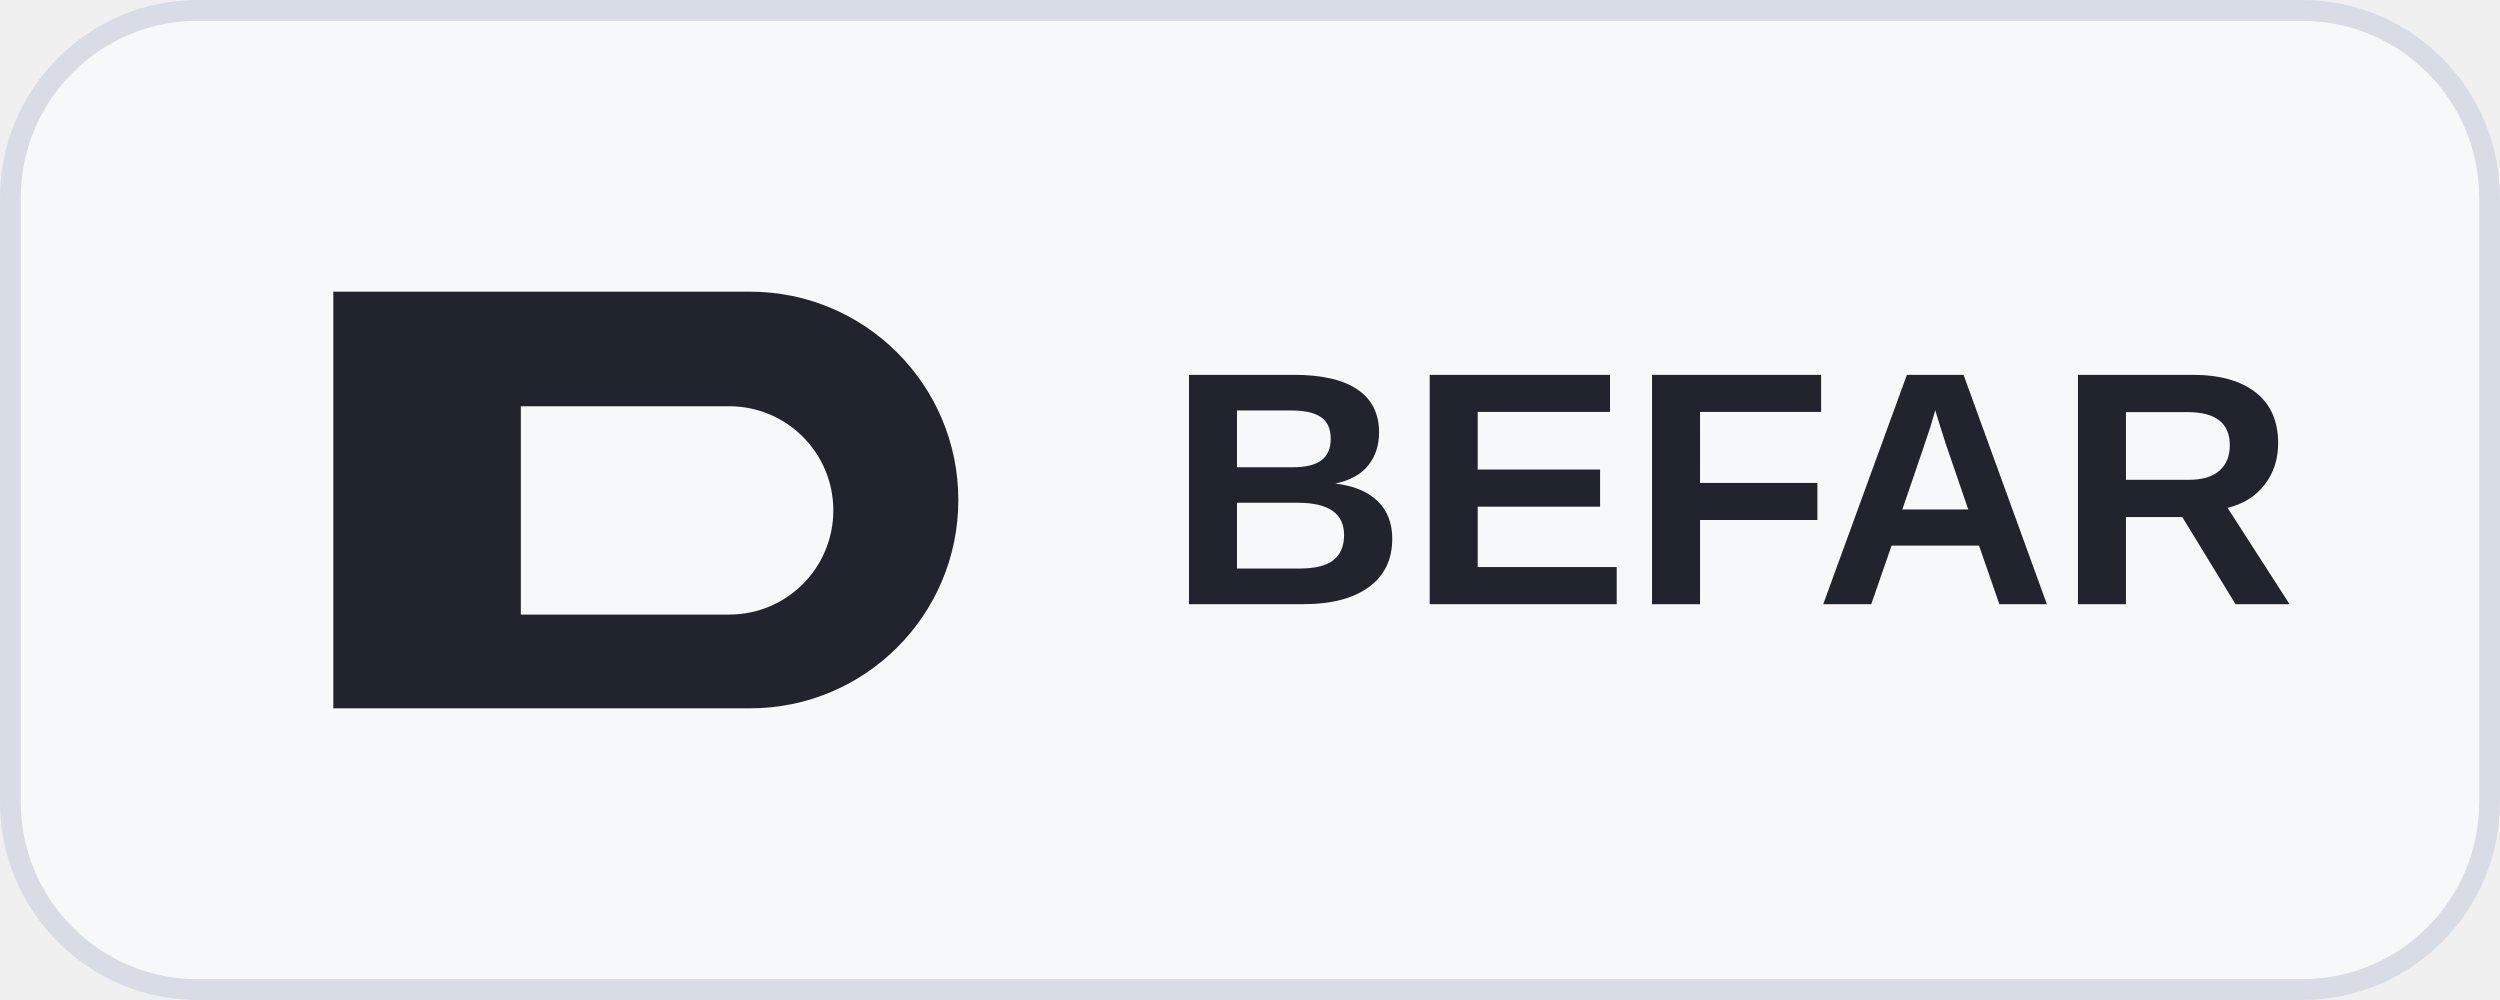
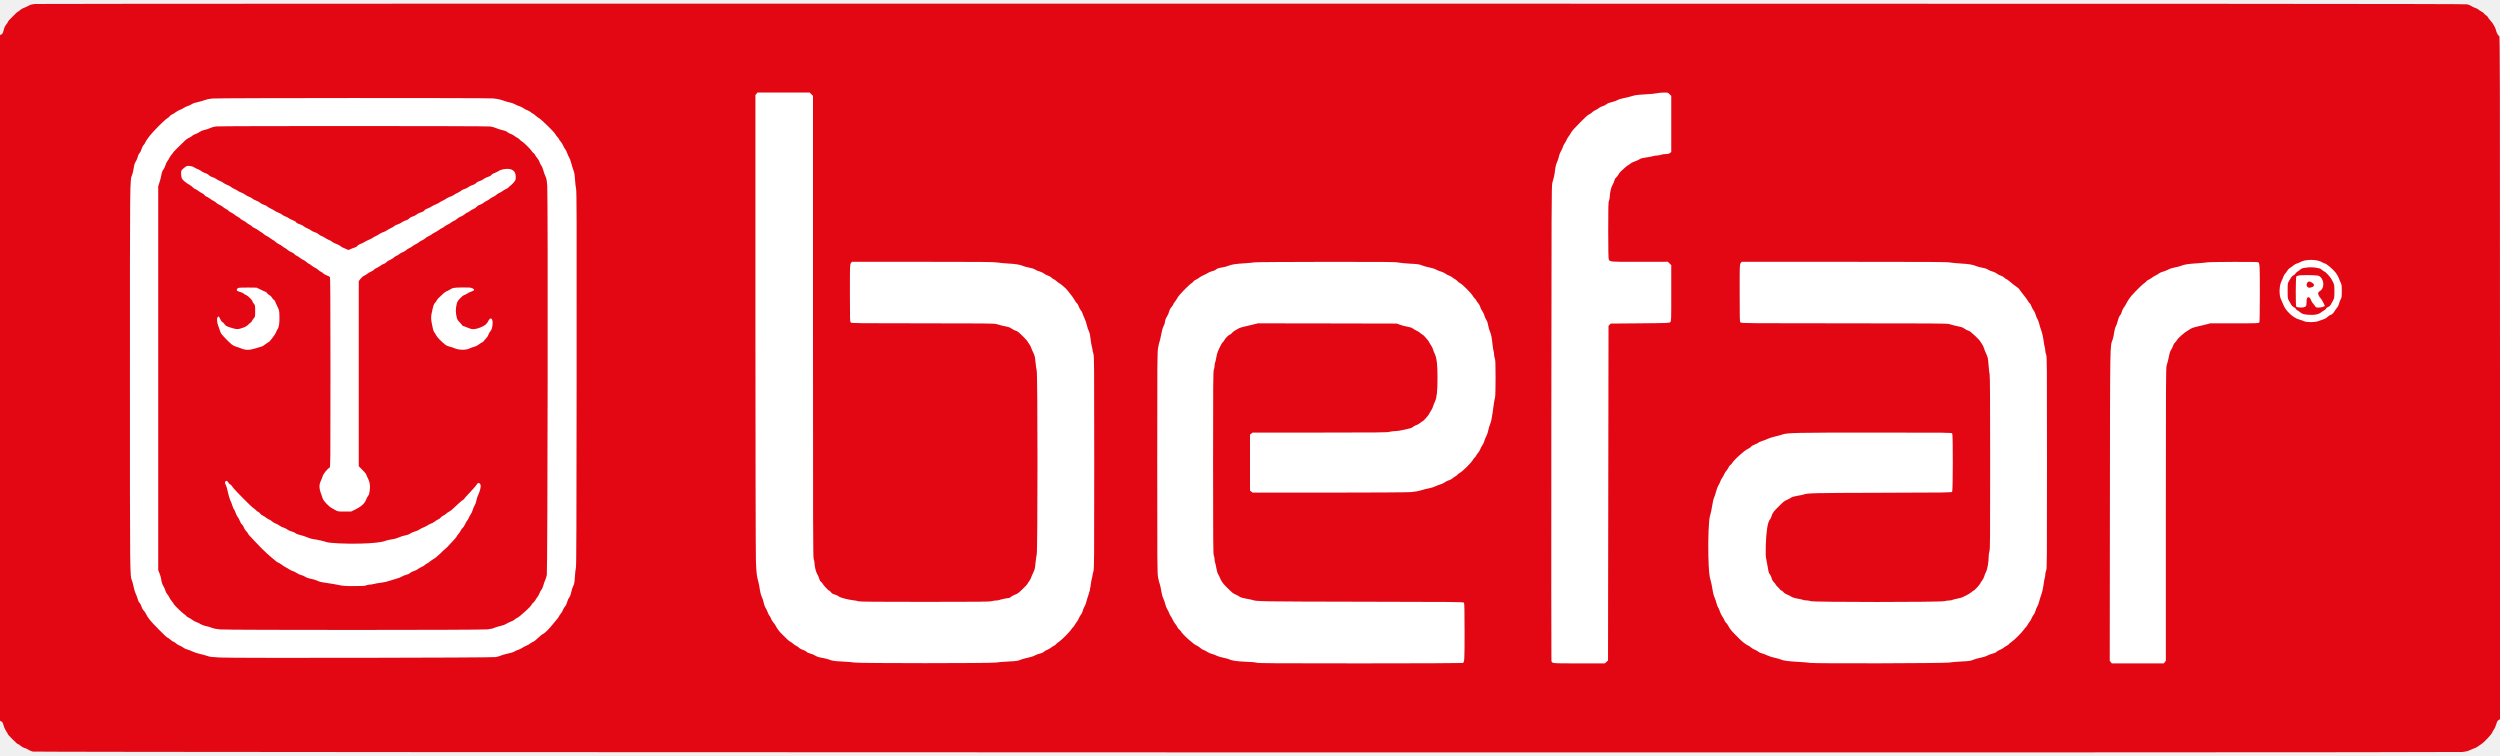
- <svg xmlns="http://www.w3.org/2000/svg" width="240" height="96" viewBox="0 0 240 96" fill="none" role="img" aria-label="Befar">
-   <rect x="1" y="1" width="238" height="94" rx="18" fill="#F7F8FA" stroke="#D8DDE5" stroke-width="2" />
-   <path d="M32 28H72C83.046 28 92 36.954 92 48C92 59.046 83.046 68 72 68H32V28Z" fill="#20242C" />
-   <path d="M50 39H70C75.523 39 80 43.477 80 49C80 54.523 75.523 59 70 59H50V39Z" fill="#F7F8FA" />
-   <text x="112" y="58" fill="#20242C" font-family="Arial, Helvetica, sans-serif" font-size="32" font-weight="800" letter-spacing="0">BEFAR</text>
+ <svg xmlns="http://www.w3.org/2000/svg" viewBox="0 0 5080 1536" width="635" height="192" role="img" aria-label="Befar">
+   <g transform="translate(0,1536) scale(0.1,-0.1)">
+     <path fill="#E30613" d="M712 15279 c-63 -6 -95 -15 -135 -37 -28 -16 -70 -35 -92 -42 -22 -7 -57 -28 -78 -46 -20 -19 -41 -34 -46 -34 -8 0 -58 -48 -167 -160 -19 -20 -34 -41 -34 -47 0 -6 -15 -29 -34 -52 -23 -28 -39 -62 -51 -112 -15 -59 -23 -74 -46 -88 l-29 -16 0 -6965 0 -6965 29 -16 c23 -14 32 -28 42 -75 8 -33 29 -82 51 -115 21 -31 38 -60 38 -65 0 -8 28 -39 96 -108 74 -73 101 -96 112 -96 6 0 29 -15 50 -34 20 -19 57 -39 82 -46 25 -6 61 -22 80 -36 20 -13 58 -29 85 -36 68 -17 49216 -25 49370 -8 75 8 115 18 160 40 33 16 73 32 88 36 16 4 48 21 72 39 23 18 53 39 66 46 44 23 206 195 220 232 7 20 23 49 36 64 13 15 33 60 45 102 18 59 28 77 50 90 l28 16 0 6943 c0 6194 -2 6942 -15 6942 -21 0 -51 53 -66 114 -13 59 -67 151 -121 207 -20 21 -39 47 -43 58 -3 11 -21 29 -40 41 -18 11 -35 27 -39 35 -3 8 -22 23 -43 34 -21 10 -51 30 -67 44 -15 13 -47 30 -70 37 -22 6 -57 22 -76 36 -20 13 -58 29 -85 36 -39 10 -5334 13 -24695 14 -13555 1 -24682 -2 -24728 -7z" />
+     <path fill="#FFFFFF" d="M15371 13454 l-21 -27 0 -4606 c1 -2533 5 -4716 10 -4851 9 -248 16 -313 49 -430 10 -36 24 -105 30 -155 8 -59 22 -112 41 -153 16 -34 34 -91 40 -125 6 -34 22 -78 35 -97 13 -19 33 -60 45 -92 11 -31 27 -61 35 -68 8 -6 22 -33 31 -58 10 -26 32 -63 50 -82 18 -19 39 -51 48 -70 16 -35 71 -112 101 -140 9 -8 26 -26 38 -39 68 -72 144 -141 157 -141 5 0 27 -16 49 -35 21 -19 54 -41 72 -49 19 -8 44 -25 56 -39 12 -14 45 -32 75 -41 30 -8 64 -27 77 -40 15 -16 45 -30 79 -37 30 -7 69 -23 87 -35 40 -27 80 -40 170 -55 39 -6 99 -23 135 -36 56 -22 91 -27 250 -35 102 -5 217 -14 255 -21 100 -17 2770 -17 2870 0 39 7 153 16 255 21 165 8 192 12 246 35 33 14 100 33 150 42 54 10 109 28 139 45 28 15 75 33 106 39 35 8 65 21 78 35 13 13 44 32 69 41 26 10 58 28 72 40 14 13 44 32 68 44 23 12 42 26 42 31 0 6 24 26 53 45 59 39 219 199 261 262 16 24 32 43 36 43 3 0 17 19 30 42 12 24 33 54 45 68 12 14 30 45 39 70 10 25 28 56 41 70 13 14 30 51 38 82 8 31 24 70 36 87 12 16 28 60 37 98 9 37 30 103 45 145 17 46 33 116 40 175 6 54 17 119 25 145 8 26 14 56 14 68 0 12 8 47 18 78 16 54 17 188 17 2212 0 2024 -1 2158 -17 2212 -10 31 -18 66 -18 78 0 12 -6 42 -14 68 -8 26 -19 97 -26 157 -8 79 -18 123 -36 159 -13 26 -31 79 -39 118 -8 38 -30 102 -48 141 -19 40 -38 86 -41 102 -4 17 -18 41 -31 55 -13 14 -33 51 -45 83 -12 32 -28 61 -36 64 -8 3 -26 26 -40 52 -13 25 -40 66 -59 91 -56 74 -109 139 -125 155 -33 33 -121 105 -128 105 -5 0 -32 20 -61 45 -29 25 -58 45 -65 45 -7 0 -25 13 -40 29 -15 16 -48 35 -74 42 -25 7 -59 25 -76 40 -18 15 -58 34 -91 43 -32 8 -71 24 -85 35 -28 20 -65 32 -165 51 -33 7 -72 19 -87 26 -47 24 -158 42 -298 49 -74 4 -174 13 -223 21 -72 12 -327 14 -1521 14 l-1435 0 -20 -26 c-21 -26 -21 -35 -21 -609 0 -551 1 -583 18 -598 17 -16 133 -17 1470 -17 1248 0 1457 -2 1489 -15 35 -13 157 -43 243 -60 19 -4 51 -20 71 -35 20 -16 55 -34 79 -40 33 -9 63 -32 141 -110 55 -55 99 -103 99 -108 0 -5 13 -26 29 -46 17 -21 35 -54 41 -74 7 -20 27 -69 46 -108 30 -61 36 -87 45 -190 6 -65 17 -144 25 -175 21 -83 21 -3655 0 -3738 -8 -31 -19 -110 -25 -175 -9 -103 -15 -129 -45 -190 -19 -39 -39 -88 -46 -108 -6 -20 -24 -53 -41 -74 -16 -20 -29 -41 -29 -47 0 -5 -45 -54 -101 -107 -79 -76 -111 -101 -145 -110 -25 -7 -61 -26 -81 -41 -20 -16 -39 -29 -42 -29 -31 0 -184 -31 -202 -41 -13 -6 -40 -11 -61 -11 -21 1 -63 -5 -95 -13 -49 -13 -238 -15 -1369 -15 -980 0 -1320 3 -1341 12 -15 6 -57 15 -93 19 -129 15 -276 54 -308 81 -17 14 -53 31 -81 38 -37 9 -56 20 -76 46 -14 19 -31 34 -38 34 -15 0 -114 105 -133 142 -8 15 -23 32 -34 38 -12 6 -26 33 -36 68 -9 31 -27 73 -41 93 -24 36 -52 156 -53 227 0 18 -7 49 -15 69 -14 32 -15 565 -15 4725 l0 4690 -34 34 -34 34 -530 0 -531 0 -20 -26z M33660 13464 c-30 -7 -138 -17 -240 -22 -153 -9 -198 -15 -263 -36 -43 -14 -117 -32 -164 -40 -50 -9 -103 -26 -128 -41 -24 -14 -76 -32 -115 -40 -48 -10 -83 -25 -108 -44 -20 -16 -57 -35 -82 -41 -25 -6 -56 -22 -70 -35 -14 -13 -45 -32 -70 -43 -25 -11 -54 -29 -65 -42 -11 -12 -36 -31 -57 -41 -43 -22 -60 -37 -193 -170 -123 -124 -167 -174 -190 -219 -10 -19 -30 -51 -46 -70 -15 -19 -30 -46 -34 -60 -4 -13 -23 -46 -41 -72 -18 -26 -35 -63 -39 -80 -4 -18 -20 -54 -36 -79 -16 -25 -34 -71 -40 -102 -5 -31 -23 -85 -39 -119 -21 -46 -33 -91 -41 -163 -6 -55 -17 -121 -25 -147 -8 -26 -22 -78 -31 -115 -16 -63 -17 -392 -20 -4878 -2 -2645 -1 -4820 2 -4832 13 -55 -7 -53 561 -53 l524 0 32 29 33 29 5 3401 5 3400 23 23 23 23 593 5 c566 5 595 6 615 24 21 19 21 22 21 589 l0 569 -34 34 -35 35 -571 -1 c-616 -2 -602 -3 -630 50 -7 13 -11 206 -11 587 0 491 2 573 16 605 8 21 15 54 15 75 0 75 28 201 54 240 14 21 30 59 37 86 7 30 21 55 39 70 15 12 37 40 48 63 11 22 39 56 62 75 22 19 58 51 80 72 21 20 44 37 49 37 6 0 26 14 45 31 20 17 62 39 93 48 32 10 75 29 95 43 28 19 60 28 135 38 54 7 116 19 138 26 22 8 61 14 86 14 26 0 63 7 82 15 20 8 63 15 95 15 45 0 66 5 86 21 l26 20 0 571 0 570 -34 34 c-34 34 -34 34 -122 33 -49 -1 -114 -7 -144 -15z M4311 13358 c-59 -5 -117 -18 -157 -34 -34 -13 -97 -31 -140 -40 -47 -9 -93 -24 -114 -39 -20 -14 -57 -31 -84 -39 -26 -8 -64 -26 -84 -40 -21 -14 -56 -32 -80 -40 -23 -8 -59 -29 -80 -45 -20 -17 -54 -37 -74 -46 -21 -8 -42 -24 -48 -35 -6 -11 -24 -27 -40 -35 -17 -9 -65 -50 -108 -91 -42 -41 -80 -78 -84 -82 -34 -32 -178 -188 -178 -194 0 -3 -15 -24 -33 -46 -19 -22 -40 -55 -47 -73 -7 -19 -25 -47 -40 -64 -16 -16 -35 -55 -44 -85 -8 -31 -26 -66 -40 -79 -14 -14 -29 -44 -36 -75 -7 -28 -22 -67 -34 -86 -31 -49 -36 -63 -52 -161 -7 -47 -21 -103 -30 -125 -45 -106 -44 -8 -44 -4124 0 -4111 -1 -4018 44 -4123 8 -21 23 -78 32 -125 9 -48 29 -112 44 -142 15 -30 33 -78 39 -106 7 -30 23 -62 37 -75 14 -13 32 -47 40 -77 9 -30 27 -63 41 -75 13 -12 33 -40 44 -62 45 -92 96 -155 254 -315 128 -130 183 -180 195 -180 5 0 30 -18 55 -40 25 -22 53 -40 61 -40 7 0 31 -15 51 -34 21 -18 55 -39 75 -45 20 -7 53 -25 72 -40 20 -16 53 -32 73 -36 21 -4 70 -22 109 -41 39 -19 111 -43 160 -53 49 -11 116 -29 149 -41 49 -18 96 -23 260 -31 287 -14 5508 -5 5597 9 37 6 84 20 105 30 21 11 84 29 139 40 64 13 116 29 140 45 22 14 54 28 72 32 17 4 53 21 80 38 26 18 65 38 86 46 21 7 59 29 83 47 25 19 51 34 58 34 8 0 34 18 57 40 95 88 112 102 147 120 39 20 129 111 201 204 25 32 62 77 83 100 20 24 37 48 37 54 0 5 15 29 34 51 19 23 40 58 46 79 7 20 25 51 40 67 17 18 35 54 44 88 8 33 21 66 29 75 26 30 45 77 57 140 6 34 23 84 37 112 23 44 27 69 35 193 5 78 14 160 21 182 9 30 12 954 14 3840 3 3256 1 3809 -11 3860 -8 33 -17 114 -21 180 -5 91 -12 137 -31 190 -14 38 -36 109 -48 157 -13 47 -32 99 -44 115 -11 15 -28 53 -37 83 -10 30 -28 66 -41 80 -12 14 -30 45 -40 70 -10 25 -32 62 -51 83 -18 20 -33 42 -33 47 0 6 -14 25 -31 43 -17 17 -39 48 -49 67 -21 41 -281 295 -325 317 -16 9 -49 33 -72 54 -24 22 -47 39 -52 39 -6 0 -25 13 -43 29 -18 15 -51 34 -73 41 -22 7 -56 25 -76 40 -19 16 -59 35 -87 43 -28 9 -70 27 -94 41 -24 13 -68 29 -98 34 -30 6 -75 18 -100 27 -88 33 -146 46 -245 55 -129 12 -5577 10 -5704 -2z m5652 -568 c40 -6 95 -22 122 -35 28 -13 83 -31 124 -39 50 -11 83 -24 100 -40 14 -13 44 -29 66 -36 22 -7 56 -24 75 -40 19 -15 49 -34 67 -43 17 -9 38 -25 45 -35 7 -11 26 -26 41 -34 36 -18 184 -165 202 -199 8 -14 25 -33 39 -42 13 -9 28 -27 31 -39 4 -13 22 -39 40 -58 18 -19 40 -57 49 -84 9 -28 25 -60 37 -72 11 -12 29 -53 38 -92 10 -38 30 -94 44 -123 21 -45 28 -79 37 -194 17 -209 8 -7827 -9 -7909 -6 -32 -22 -82 -35 -110 -13 -28 -29 -75 -36 -104 -7 -29 -23 -66 -36 -82 -13 -15 -31 -48 -40 -72 -8 -23 -27 -59 -43 -78 -15 -19 -35 -50 -45 -68 -9 -18 -26 -38 -37 -45 -11 -6 -31 -31 -44 -54 -14 -23 -64 -75 -112 -117 -49 -41 -99 -86 -113 -99 -14 -13 -43 -33 -66 -45 -22 -11 -46 -27 -53 -36 -7 -8 -38 -25 -69 -36 -32 -12 -74 -33 -94 -46 -21 -15 -72 -33 -120 -44 -46 -10 -102 -27 -124 -38 -24 -13 -77 -24 -142 -31 -137 -15 -5268 -15 -5430 -1 -77 7 -131 18 -170 34 -31 13 -86 29 -122 35 -38 8 -83 25 -109 42 -25 16 -62 34 -82 39 -21 6 -52 23 -70 37 -17 15 -54 37 -80 50 -27 12 -52 29 -55 38 -4 9 -21 23 -38 32 -31 16 -216 196 -216 211 0 4 -17 28 -38 54 -22 26 -45 61 -52 80 -7 18 -26 47 -41 63 -15 17 -33 50 -39 75 -6 25 -22 61 -34 80 -27 41 -42 87 -51 153 -4 27 -18 79 -33 115 l-27 67 0 3900 0 3900 26 80 c15 44 32 112 39 152 8 52 20 82 40 108 15 19 33 56 40 82 6 27 24 64 38 83 15 19 34 51 43 70 9 20 30 51 47 70 18 19 32 38 32 43 0 6 123 129 251 252 15 14 47 34 71 45 24 10 52 28 62 39 10 11 40 27 66 36 26 8 64 28 86 44 25 18 63 34 104 42 36 6 87 24 114 38 32 16 75 27 120 32 125 11 5489 10 5569 -1z M3744 11951 c-29 -23 -55 -48 -58 -57 -11 -28 -6 -124 8 -157 14 -34 85 -94 159 -134 22 -13 53 -36 68 -53 16 -16 35 -30 43 -30 8 0 36 -16 62 -36 26 -20 62 -43 80 -50 19 -8 41 -25 50 -39 9 -14 28 -28 41 -31 14 -4 46 -22 71 -42 25 -19 60 -41 78 -48 18 -8 39 -22 46 -33 8 -11 38 -30 68 -44 30 -13 61 -32 69 -41 8 -10 36 -29 63 -42 26 -13 48 -29 48 -34 0 -5 26 -23 58 -39 32 -16 64 -37 72 -46 8 -9 35 -28 62 -41 26 -13 48 -29 48 -34 0 -5 26 -23 58 -39 32 -16 64 -37 72 -46 8 -9 35 -28 62 -41 26 -13 48 -29 48 -35 0 -5 24 -21 53 -33 28 -13 69 -38 91 -55 21 -17 43 -31 47 -31 5 0 26 -15 46 -34 21 -18 48 -37 61 -40 12 -4 42 -23 66 -41 25 -19 57 -40 73 -48 15 -8 37 -25 47 -36 11 -12 38 -30 60 -40 23 -10 58 -32 80 -50 21 -17 43 -31 47 -31 5 0 26 -15 46 -33 21 -19 60 -42 86 -52 26 -10 53 -27 58 -37 6 -11 27 -26 47 -35 20 -8 51 -27 67 -42 17 -15 46 -34 65 -41 19 -7 51 -28 70 -47 20 -18 41 -33 48 -33 7 0 29 -15 49 -33 21 -18 54 -39 73 -47 19 -7 51 -28 70 -47 20 -18 41 -33 48 -33 7 0 29 -15 49 -34 21 -18 57 -39 81 -46 23 -8 48 -20 55 -28 9 -12 12 -425 12 -1940 0 -1895 0 -1925 -19 -1936 -50 -28 -124 -121 -140 -175 -8 -26 -24 -67 -36 -91 -40 -78 -37 -163 9 -275 11 -27 23 -63 26 -78 9 -45 123 -168 187 -202 31 -16 71 -39 90 -50 29 -17 51 -20 168 -20 l135 0 95 47 c115 57 181 119 211 199 11 30 30 64 41 76 15 16 24 46 31 108 13 99 2 170 -36 244 -14 25 -28 57 -32 71 -7 24 -37 60 -117 139 l-38 36 0 1881 0 1881 36 48 c21 26 52 54 73 62 20 8 49 26 65 40 17 14 54 36 83 48 29 13 53 29 53 35 0 6 21 21 48 32 26 12 63 33 82 48 19 16 52 33 73 40 21 6 44 22 53 35 8 12 36 31 62 40 26 10 64 33 85 52 20 18 43 33 51 33 7 0 33 16 57 35 24 19 57 37 73 41 15 3 45 21 65 38 20 18 52 38 71 46 19 7 46 23 60 36 14 13 46 32 71 43 25 11 53 29 63 40 10 10 39 28 65 39 26 12 55 30 66 42 10 11 39 30 64 41 25 11 55 29 66 39 11 10 37 26 58 35 20 8 57 31 82 49 25 19 55 38 67 41 13 4 34 18 48 31 14 12 43 30 64 39 22 9 55 29 75 45 20 15 47 31 61 35 14 4 41 22 60 40 19 18 53 38 75 45 22 7 57 28 78 46 20 19 43 34 51 34 7 0 30 13 50 29 21 17 57 37 80 46 24 9 53 29 64 44 11 16 38 32 63 40 24 7 55 23 69 36 14 13 46 33 71 44 25 11 53 29 63 40 10 10 39 28 65 39 26 12 55 30 66 42 10 11 39 30 64 41 25 11 55 28 66 39 11 10 41 28 67 39 25 11 50 27 55 36 5 9 22 24 37 34 15 10 45 40 67 66 36 44 39 52 39 110 0 73 -25 120 -80 147 -61 31 -207 16 -270 -28 -20 -13 -57 -31 -83 -40 -27 -9 -55 -27 -64 -40 -10 -16 -35 -30 -72 -40 -31 -9 -70 -29 -87 -44 -17 -15 -52 -32 -78 -39 -28 -7 -56 -23 -72 -40 -15 -18 -44 -34 -71 -40 -25 -7 -62 -25 -82 -41 -20 -15 -56 -34 -81 -40 -25 -6 -56 -22 -70 -35 -14 -13 -47 -33 -73 -44 -26 -11 -62 -32 -80 -45 -18 -13 -47 -27 -65 -31 -17 -4 -53 -21 -80 -39 -26 -18 -63 -38 -82 -46 -19 -7 -44 -22 -56 -32 -11 -10 -48 -29 -82 -42 -34 -14 -73 -34 -88 -45 -14 -11 -48 -27 -75 -36 -29 -10 -56 -27 -66 -41 -10 -16 -35 -30 -72 -40 -31 -9 -70 -29 -87 -44 -17 -15 -52 -32 -78 -39 -28 -7 -56 -23 -72 -40 -15 -18 -44 -34 -71 -40 -25 -7 -62 -25 -82 -41 -20 -15 -56 -34 -81 -40 -25 -6 -56 -22 -70 -35 -14 -13 -47 -33 -73 -44 -26 -11 -62 -32 -80 -45 -18 -13 -47 -27 -65 -31 -17 -4 -53 -21 -80 -39 -26 -18 -63 -38 -82 -46 -19 -7 -44 -22 -56 -32 -11 -10 -48 -29 -82 -42 -34 -14 -73 -34 -88 -45 -14 -11 -48 -27 -75 -36 -29 -10 -56 -27 -66 -41 -10 -16 -35 -30 -72 -40 -31 -9 -68 -24 -83 -32 -26 -15 -30 -15 -55 0 -16 8 -45 21 -66 28 -21 7 -53 24 -70 40 -18 15 -56 35 -85 44 -29 10 -66 29 -82 42 -15 14 -43 30 -62 36 -18 6 -54 26 -80 43 -26 18 -59 36 -75 39 -15 4 -41 20 -58 36 -16 16 -50 34 -75 40 -25 6 -61 24 -80 39 -19 15 -53 34 -75 41 -22 7 -53 25 -70 40 -16 15 -55 35 -86 44 -37 10 -62 24 -72 40 -10 14 -37 31 -65 40 -27 9 -64 28 -82 41 -18 14 -49 30 -69 36 -20 6 -52 23 -71 39 -19 15 -53 33 -75 40 -22 8 -54 24 -72 37 -18 13 -54 33 -80 44 -26 11 -59 31 -73 44 -14 13 -45 29 -70 35 -25 6 -58 24 -75 40 -16 15 -52 35 -80 44 -27 9 -61 27 -75 40 -14 13 -43 29 -65 36 -22 7 -57 25 -77 41 -20 16 -61 38 -92 49 -31 12 -58 26 -62 32 -3 5 -34 22 -68 37 -33 16 -67 35 -74 44 -8 9 -39 26 -70 37 -32 12 -68 32 -82 44 -14 13 -43 29 -65 36 -22 7 -56 25 -76 41 -20 15 -57 33 -82 40 -27 6 -56 22 -71 40 -16 17 -44 33 -72 40 -26 7 -61 24 -78 39 -17 15 -49 33 -71 40 -22 7 -57 25 -78 38 -27 18 -57 27 -95 30 -54 4 -60 2 -108 -37z M4851 9512 c-29 -9 -46 -34 -38 -54 3 -9 29 -21 59 -28 29 -7 64 -22 78 -35 14 -12 39 -28 57 -34 36 -15 123 -102 123 -125 0 -8 12 -29 28 -47 26 -32 27 -37 27 -149 0 -117 0 -117 -32 -153 -17 -19 -34 -45 -38 -56 -3 -12 -10 -21 -15 -21 -5 0 -27 -19 -50 -42 -28 -30 -60 -49 -108 -66 -106 -38 -131 -38 -249 -1 -95 31 -108 38 -129 71 -13 20 -33 39 -44 43 -13 4 -30 28 -45 61 -25 58 -38 66 -55 35 -20 -37 -11 -109 24 -199 19 -49 38 -100 41 -114 6 -24 133 -159 220 -235 21 -18 62 -39 94 -48 31 -9 79 -25 106 -37 84 -35 164 -35 275 0 52 17 109 33 126 37 18 3 58 26 89 51 32 24 61 44 65 44 16 0 132 152 146 191 7 22 22 52 33 67 30 42 44 137 39 268 -3 116 -4 121 -46 205 -23 48 -42 91 -42 97 0 7 -11 18 -24 27 -12 8 -31 31 -42 50 -10 19 -31 40 -46 46 -16 6 -38 25 -49 40 -11 16 -25 29 -31 29 -6 0 -49 19 -97 43 l-86 42 -170 2 c-93 1 -181 -2 -194 -5z M9210 9508 c-19 -5 -46 -18 -60 -28 -14 -10 -43 -25 -65 -34 -22 -10 -51 -28 -65 -41 -14 -14 -51 -48 -82 -76 -32 -28 -60 -61 -64 -73 -3 -11 -19 -35 -35 -51 -27 -29 -33 -47 -70 -220 -12 -60 -11 -130 5 -194 8 -31 17 -77 21 -103 3 -25 17 -61 30 -80 14 -18 33 -49 42 -68 17 -33 89 -108 172 -177 24 -21 59 -38 97 -46 32 -8 84 -25 114 -38 77 -34 225 -34 287 -1 23 12 65 27 92 33 28 6 67 24 88 41 21 16 55 39 76 49 20 11 37 23 37 28 0 5 18 26 40 47 24 23 46 56 55 84 9 26 26 57 40 70 27 25 45 94 45 174 0 96 -48 116 -86 36 -30 -62 -67 -94 -154 -131 -96 -41 -171 -48 -231 -21 -24 11 -68 27 -96 37 -29 9 -53 20 -53 25 0 5 -22 32 -49 60 -39 40 -52 63 -61 103 -21 95 -22 151 -7 235 15 76 20 87 69 142 30 35 66 64 85 71 17 5 48 21 69 35 20 14 59 33 88 42 61 20 66 40 16 64 -29 15 -61 18 -195 17 -88 0 -176 -5 -195 -11z M4582 5578 c-17 -17 -15 -38 8 -75 10 -18 28 -81 40 -140 11 -59 34 -135 49 -168 16 -33 36 -85 45 -116 9 -31 22 -62 30 -68 8 -7 24 -41 36 -76 11 -34 30 -71 40 -80 11 -10 30 -45 42 -77 12 -33 31 -66 43 -74 13 -8 31 -36 40 -62 10 -26 33 -62 52 -80 18 -18 33 -38 33 -44 0 -7 15 -28 34 -47 19 -20 70 -74 113 -120 100 -107 178 -185 239 -239 27 -23 67 -58 89 -78 81 -71 121 -102 143 -108 12 -4 43 -23 68 -42 25 -20 58 -40 72 -47 15 -6 48 -26 74 -43 27 -18 62 -36 80 -39 18 -4 54 -23 81 -41 27 -19 67 -37 89 -40 21 -4 58 -19 81 -35 26 -17 68 -32 112 -40 39 -6 93 -22 120 -34 69 -31 73 -32 230 -55 77 -11 181 -29 230 -40 75 -16 126 -20 305 -19 168 0 220 3 240 14 14 8 44 14 68 15 24 0 64 6 90 14 26 8 91 19 145 25 59 7 129 23 175 40 42 15 107 35 143 44 36 9 82 26 101 39 19 14 60 30 90 37 34 7 64 21 79 37 13 13 48 32 79 40 30 9 66 27 80 39 14 13 45 31 70 41 25 9 59 30 75 45 17 16 36 29 42 29 6 0 30 16 54 36 23 19 56 42 73 51 27 14 98 70 133 106 51 51 67 66 103 97 44 37 53 46 115 116 22 25 59 65 83 89 23 25 42 49 42 55 0 5 16 27 35 49 19 21 42 55 50 75 8 20 25 42 36 48 11 7 33 41 49 74 15 34 33 65 39 69 7 4 23 31 36 61 13 30 34 67 45 81 11 14 27 51 36 82 9 31 26 72 39 91 13 19 29 64 35 99 6 36 24 90 40 120 16 31 34 86 41 123 11 59 10 70 -5 93 -22 34 -44 29 -73 -15 -20 -32 -83 -103 -205 -232 -27 -28 -48 -54 -48 -58 0 -5 -8 -11 -17 -14 -10 -3 -56 -42 -103 -85 -47 -44 -100 -94 -119 -111 -18 -17 -50 -39 -70 -50 -21 -10 -44 -26 -51 -35 -8 -9 -34 -27 -59 -40 -25 -13 -52 -33 -59 -44 -6 -11 -28 -27 -47 -35 -19 -8 -52 -28 -72 -44 -21 -17 -55 -35 -75 -41 -20 -7 -48 -21 -62 -32 -15 -11 -53 -31 -86 -44 -33 -13 -72 -33 -86 -44 -15 -12 -56 -30 -93 -41 -37 -11 -81 -30 -99 -44 -20 -15 -60 -29 -100 -36 -36 -6 -93 -24 -126 -40 -38 -18 -92 -33 -145 -40 -46 -6 -104 -19 -130 -30 -76 -30 -252 -49 -506 -56 -270 -8 -637 9 -695 32 -50 19 -194 51 -265 59 -33 4 -87 20 -121 36 -34 16 -95 36 -135 45 -44 9 -83 24 -100 38 -15 13 -52 29 -81 36 -29 7 -69 25 -89 40 -20 16 -56 34 -80 40 -24 6 -60 24 -79 39 -19 15 -53 34 -75 41 -22 7 -57 28 -78 46 -20 19 -43 34 -51 34 -8 0 -36 16 -62 36 -26 20 -61 42 -78 49 -17 7 -41 27 -54 44 -12 17 -28 31 -36 31 -7 0 -23 12 -37 26 -13 15 -37 35 -54 45 -50 31 -403 389 -428 433 -12 22 -35 47 -50 54 -15 7 -34 26 -42 43 -16 31 -33 37 -53 17z M46830 10066 c-30 -6 -71 -21 -90 -33 -19 -11 -50 -24 -69 -28 -18 -4 -50 -22 -70 -40 -20 -18 -50 -39 -67 -48 -18 -9 -43 -36 -57 -59 -14 -24 -34 -51 -46 -62 -11 -10 -28 -41 -37 -69 -9 -28 -25 -64 -34 -81 -47 -84 -53 -287 -10 -368 12 -24 30 -66 40 -93 45 -132 197 -279 325 -316 33 -9 78 -25 100 -35 61 -28 233 -26 300 3 28 12 70 27 95 34 27 7 62 26 87 50 24 21 49 39 56 39 23 0 66 39 86 78 11 21 32 51 49 68 18 20 34 51 42 85 7 30 22 70 34 89 19 31 21 50 21 165 0 113 -3 135 -21 170 -12 22 -29 63 -38 91 -9 28 -39 80 -66 115 -54 70 -180 176 -220 186 -14 3 -43 16 -65 29 -74 42 -228 56 -345 30z m232 -146 c29 -6 62 -13 73 -15 11 -2 36 -18 55 -35 18 -16 38 -30 44 -30 18 0 116 -106 141 -152 61 -112 60 -105 60 -248 0 -116 -3 -140 -20 -172 -11 -20 -32 -58 -46 -85 -20 -36 -36 -52 -62 -61 -20 -7 -39 -22 -42 -33 -4 -10 -21 -27 -38 -35 -18 -9 -48 -30 -68 -45 -50 -39 -123 -53 -239 -46 -109 7 -140 16 -186 56 -18 16 -42 32 -53 36 -11 3 -23 15 -26 25 -3 10 -22 27 -43 37 -24 12 -45 34 -62 65 -14 26 -34 62 -45 80 -18 29 -20 51 -20 188 0 143 2 158 22 190 12 19 32 52 43 73 12 22 34 44 51 51 17 7 36 23 42 36 7 13 26 31 43 41 17 9 42 28 56 42 17 17 41 27 74 32 27 3 56 8 64 9 35 8 133 5 182 -4z M46704 9761 c-17 -4 -36 -11 -42 -15 -15 -9 -17 -612 -2 -621 17 -11 108 -18 144 -11 55 11 66 27 65 107 -1 73 10 99 42 99 20 0 42 -29 54 -70 4 -14 19 -38 34 -55 15 -16 35 -42 44 -57 16 -25 23 -28 73 -28 50 0 124 21 124 35 0 14 -70 143 -85 155 -26 21 -57 89 -50 110 3 10 21 28 40 40 101 62 81 258 -32 306 -35 15 -351 19 -409 5z m279 -147 c31 -20 38 -31 35 -52 -3 -22 -11 -29 -51 -40 -42 -12 -51 -12 -73 2 -28 19 -32 60 -8 94 20 29 51 28 97 -4z M25490 10029 c-25 -5 -115 -14 -200 -19 -184 -11 -270 -25 -329 -51 -23 -10 -73 -24 -110 -30 -90 -15 -126 -26 -146 -49 -9 -10 -41 -24 -71 -30 -29 -6 -70 -23 -91 -37 -21 -15 -60 -35 -87 -45 -26 -10 -64 -32 -85 -48 -20 -16 -53 -36 -73 -45 -21 -8 -42 -24 -48 -35 -6 -11 -23 -26 -38 -34 -28 -15 -178 -162 -243 -239 -20 -23 -44 -58 -54 -77 -10 -19 -31 -50 -46 -68 -16 -18 -29 -39 -29 -47 0 -8 -15 -32 -34 -53 -21 -23 -40 -58 -49 -92 -7 -30 -26 -72 -40 -94 -27 -39 -47 -95 -47 -132 0 -12 -12 -43 -26 -70 -17 -31 -35 -95 -50 -177 -13 -70 -28 -136 -34 -146 -5 -11 -18 -63 -27 -118 -17 -92 -18 -240 -18 -2333 0 -2070 1 -2242 17 -2331 10 -52 24 -112 33 -133 9 -20 22 -83 31 -139 10 -66 25 -123 44 -162 15 -33 33 -85 39 -115 7 -30 25 -75 40 -100 16 -25 34 -62 40 -82 7 -20 21 -48 32 -62 11 -14 29 -47 41 -73 11 -26 34 -63 51 -82 16 -19 36 -49 43 -67 8 -18 23 -38 34 -44 11 -6 26 -23 35 -38 16 -30 100 -118 161 -169 22 -18 59 -50 84 -71 25 -21 61 -44 80 -52 19 -7 51 -28 70 -46 19 -18 47 -36 62 -39 14 -4 50 -22 79 -41 29 -19 69 -37 89 -40 19 -3 63 -19 97 -35 33 -17 99 -37 145 -45 45 -9 95 -22 110 -30 52 -27 174 -45 348 -51 112 -3 187 -11 209 -19 28 -12 376 -14 2110 -14 1142 0 2081 4 2087 8 32 21 34 51 34 629 0 448 -3 583 -12 596 -12 16 -154 17 -2083 20 -2041 4 -2140 5 -2217 36 -15 6 -72 17 -125 26 -68 11 -109 23 -133 40 -19 13 -57 33 -84 45 -49 20 -65 34 -169 137 -6 7 -22 23 -35 35 -51 52 -89 106 -107 153 -10 28 -29 66 -41 85 -15 22 -28 68 -38 126 -8 51 -19 101 -25 112 -6 11 -11 41 -11 65 0 25 -7 61 -15 80 -13 32 -15 265 -15 1887 0 1622 2 1855 15 1887 8 19 15 55 15 80 0 24 5 54 11 65 6 11 17 60 25 108 10 64 27 115 64 192 27 58 56 108 64 111 8 3 24 23 35 45 21 42 87 106 119 116 11 4 27 18 36 31 9 14 35 34 58 46 23 12 54 31 69 41 15 11 64 28 110 38 46 10 130 30 186 44 l102 26 1413 -2 1413 -3 60 -23 c32 -12 99 -30 148 -39 59 -10 98 -23 115 -38 15 -12 47 -31 73 -42 25 -11 61 -34 81 -52 20 -17 40 -31 45 -31 13 0 133 -138 133 -152 0 -6 15 -31 33 -57 19 -25 39 -66 46 -91 7 -25 25 -72 41 -105 36 -77 50 -205 50 -475 0 -270 -14 -398 -50 -475 -16 -33 -34 -80 -41 -105 -7 -25 -23 -60 -36 -77 -13 -18 -32 -50 -41 -70 -17 -37 -120 -153 -136 -153 -4 0 -25 -15 -47 -33 -21 -19 -58 -39 -81 -46 -24 -7 -54 -24 -69 -37 -16 -15 -46 -28 -85 -35 -32 -6 -93 -19 -136 -30 -42 -10 -103 -19 -137 -19 -33 0 -86 -7 -118 -15 -49 -13 -241 -15 -1419 -15 l-1361 0 -27 -21 -26 -20 0 -569 0 -569 26 -20 27 -21 1546 0 c865 0 1599 5 1666 10 82 6 150 18 215 38 52 16 127 35 165 41 39 7 95 25 125 40 30 15 77 33 104 40 26 6 65 25 85 41 20 15 56 34 81 40 25 6 59 24 75 40 17 15 45 35 63 44 18 10 36 24 39 32 3 8 26 26 52 39 53 28 227 201 260 260 13 22 29 44 37 48 8 4 21 22 30 40 9 18 29 46 44 62 15 17 33 48 40 70 7 22 25 56 41 76 15 20 33 59 40 85 6 27 24 72 40 99 15 28 32 78 39 113 6 35 24 96 40 135 20 52 35 117 50 232 28 208 36 263 49 305 7 22 11 170 11 398 0 300 -3 369 -15 399 -8 19 -15 55 -15 79 0 23 -5 55 -10 70 -6 14 -15 72 -21 128 -14 141 -28 213 -54 271 -13 28 -28 83 -35 122 -7 47 -21 86 -37 110 -14 21 -32 62 -40 92 -8 30 -27 70 -43 90 -16 20 -34 56 -40 81 -6 25 -24 59 -40 75 -15 17 -35 44 -44 62 -9 18 -22 36 -30 40 -8 4 -24 26 -37 48 -31 55 -205 231 -254 257 -21 11 -48 31 -58 44 -10 14 -33 32 -50 40 -18 9 -43 26 -57 39 -14 12 -43 28 -65 35 -22 7 -56 25 -76 41 -20 15 -59 33 -85 40 -27 6 -71 24 -99 39 -30 17 -86 35 -139 45 -50 9 -117 28 -150 42 -54 23 -82 27 -241 35 -99 5 -209 16 -245 24 -55 12 -281 14 -1470 13 -773 -1 -1425 -5 -1450 -10z M35371 10014 c-21 -26 -21 -35 -21 -609 0 -551 1 -583 18 -598 17 -16 178 -17 2110 -17 1809 0 2097 -2 2129 -15 35 -13 157 -43 243 -60 19 -4 51 -20 71 -35 19 -16 54 -34 77 -40 29 -9 68 -39 141 -110 56 -53 101 -102 101 -107 0 -6 14 -27 30 -48 17 -21 38 -63 46 -94 9 -31 29 -81 44 -111 33 -67 38 -92 50 -257 5 -71 14 -141 19 -157 8 -18 11 -588 11 -1795 0 -1560 -1 -1772 -15 -1804 -8 -20 -15 -67 -15 -104 0 -114 -26 -263 -54 -313 -13 -25 -30 -65 -36 -90 -6 -25 -25 -62 -41 -82 -16 -20 -34 -49 -41 -65 -13 -29 -119 -143 -133 -143 -4 0 -23 -14 -43 -31 -19 -17 -63 -44 -96 -61 -34 -16 -73 -35 -87 -43 -15 -8 -63 -21 -107 -29 -44 -8 -90 -20 -103 -27 -13 -6 -40 -11 -61 -11 -21 1 -63 -5 -95 -13 -87 -23 -2666 -23 -2720 0 -19 8 -58 15 -85 15 -27 0 -58 4 -68 10 -10 5 -60 17 -112 26 -68 11 -105 24 -138 45 -24 16 -62 35 -83 41 -22 7 -48 24 -60 39 -11 15 -33 33 -48 40 -16 6 -29 15 -29 20 0 5 -20 28 -45 51 -25 23 -45 47 -45 53 0 6 -15 26 -34 44 -23 23 -39 50 -46 83 -7 27 -23 62 -37 79 -20 23 -28 51 -40 132 -9 56 -23 134 -32 172 -13 59 -15 106 -10 290 8 271 38 462 80 512 15 17 32 53 38 79 11 44 45 94 103 152 13 12 29 28 35 35 104 103 120 117 169 137 27 12 65 32 84 45 24 17 65 29 133 40 53 9 110 20 125 26 75 30 176 32 1577 36 1327 3 1431 4 1443 20 16 22 18 1153 2 1184 -11 19 -39 19 -1573 19 -1629 0 -1782 -3 -1885 -41 -32 -11 -97 -29 -147 -40 -49 -11 -116 -32 -150 -48 -33 -16 -85 -36 -116 -45 -31 -9 -62 -23 -69 -31 -7 -8 -39 -25 -72 -37 -33 -11 -66 -31 -74 -43 -8 -12 -33 -30 -57 -41 -23 -10 -62 -35 -87 -56 -25 -21 -62 -53 -84 -71 -61 -51 -145 -139 -161 -169 -9 -15 -24 -32 -35 -38 -11 -6 -26 -26 -34 -44 -7 -18 -27 -48 -43 -67 -17 -19 -40 -56 -51 -82 -12 -26 -30 -59 -41 -73 -11 -14 -25 -42 -32 -62 -6 -20 -24 -57 -39 -82 -16 -25 -38 -82 -49 -127 -11 -45 -29 -100 -40 -122 -12 -23 -29 -96 -41 -176 -12 -76 -30 -159 -40 -186 -27 -68 -45 -468 -36 -819 8 -304 18 -420 46 -505 11 -33 26 -109 35 -168 9 -70 25 -132 44 -175 16 -37 34 -92 41 -122 6 -30 21 -68 32 -84 12 -16 29 -55 38 -87 10 -31 31 -74 48 -96 16 -21 35 -55 42 -76 6 -21 21 -43 32 -50 11 -7 31 -34 45 -62 23 -46 69 -107 108 -145 9 -8 26 -26 38 -39 12 -13 30 -31 40 -40 10 -9 28 -27 40 -40 55 -58 128 -115 177 -137 19 -9 49 -28 65 -44 17 -15 47 -33 67 -39 20 -7 53 -25 72 -40 20 -16 53 -32 73 -36 21 -4 70 -22 110 -41 39 -19 107 -41 150 -49 43 -9 99 -24 125 -35 60 -26 153 -38 368 -50 96 -5 201 -14 233 -20 87 -16 2753 -9 2827 7 30 7 138 16 240 21 165 8 192 12 246 35 33 14 100 33 150 42 54 10 109 28 139 45 28 15 75 33 106 39 35 8 65 21 78 35 13 13 44 32 69 41 26 10 58 28 72 40 14 13 44 32 68 44 23 12 42 26 42 31 0 6 24 26 53 45 59 39 219 199 261 263 16 23 32 42 36 42 3 0 17 19 30 43 12 23 33 53 45 67 12 14 30 45 39 70 10 25 28 56 41 70 13 14 30 51 38 82 8 31 24 70 36 87 12 16 28 60 37 98 9 37 29 102 45 144 17 47 34 121 43 190 8 63 19 127 25 142 6 16 11 48 11 71 0 24 8 61 18 82 16 37 17 163 17 2194 0 2031 -1 2157 -17 2194 -10 21 -18 58 -18 82 0 23 -5 55 -11 71 -6 15 -17 79 -25 142 -9 69 -26 143 -43 190 -16 42 -36 107 -45 144 -9 38 -25 82 -37 98 -12 17 -28 56 -36 87 -8 31 -25 68 -38 82 -13 14 -33 51 -45 83 -12 32 -28 61 -36 64 -8 3 -24 24 -35 46 -12 22 -50 75 -85 118 -35 42 -72 92 -83 109 -10 18 -34 42 -53 54 -40 25 -91 64 -160 124 -27 23 -54 42 -61 42 -8 0 -26 13 -41 29 -15 16 -48 35 -74 42 -25 7 -59 25 -76 40 -18 15 -58 34 -91 43 -32 8 -71 24 -85 35 -28 20 -65 32 -165 51 -33 7 -72 19 -87 26 -47 24 -158 42 -298 49 -74 4 -174 13 -223 21 -73 12 -412 14 -2161 14 l-2075 0 -20 -26z M44850 10029 c-25 -5 -115 -14 -200 -19 -184 -11 -270 -25 -328 -50 -24 -11 -82 -26 -128 -34 -54 -10 -104 -26 -137 -44 -29 -16 -76 -35 -105 -42 -29 -7 -66 -23 -82 -36 -15 -13 -45 -31 -66 -40 -20 -9 -53 -29 -73 -44 -20 -16 -53 -36 -73 -45 -21 -8 -42 -24 -48 -35 -6 -11 -24 -27 -40 -35 -26 -14 -169 -154 -250 -245 -44 -50 -96 -128 -120 -180 -12 -25 -32 -56 -45 -70 -12 -14 -30 -51 -39 -82 -9 -31 -21 -60 -26 -63 -18 -11 -47 -78 -59 -132 -6 -29 -22 -75 -36 -101 -16 -31 -29 -79 -36 -132 -5 -46 -19 -109 -30 -139 -55 -151 -52 29 -56 -3382 l-3 -3146 20 -26 21 -27 529 0 529 0 20 26 21 27 0 2978 c0 2586 2 2984 15 3016 14 38 47 174 60 248 4 22 20 60 36 84 16 25 34 62 39 82 6 21 21 46 34 56 13 10 30 32 39 49 22 42 164 167 227 199 19 10 47 27 61 38 15 10 64 27 110 37 46 10 129 30 184 44 l100 26 492 0 c476 0 493 1 503 19 6 13 10 218 10 596 0 576 -2 606 -34 627 -16 11 -982 7 -1036 -3z" />
+   </g>
</svg>
